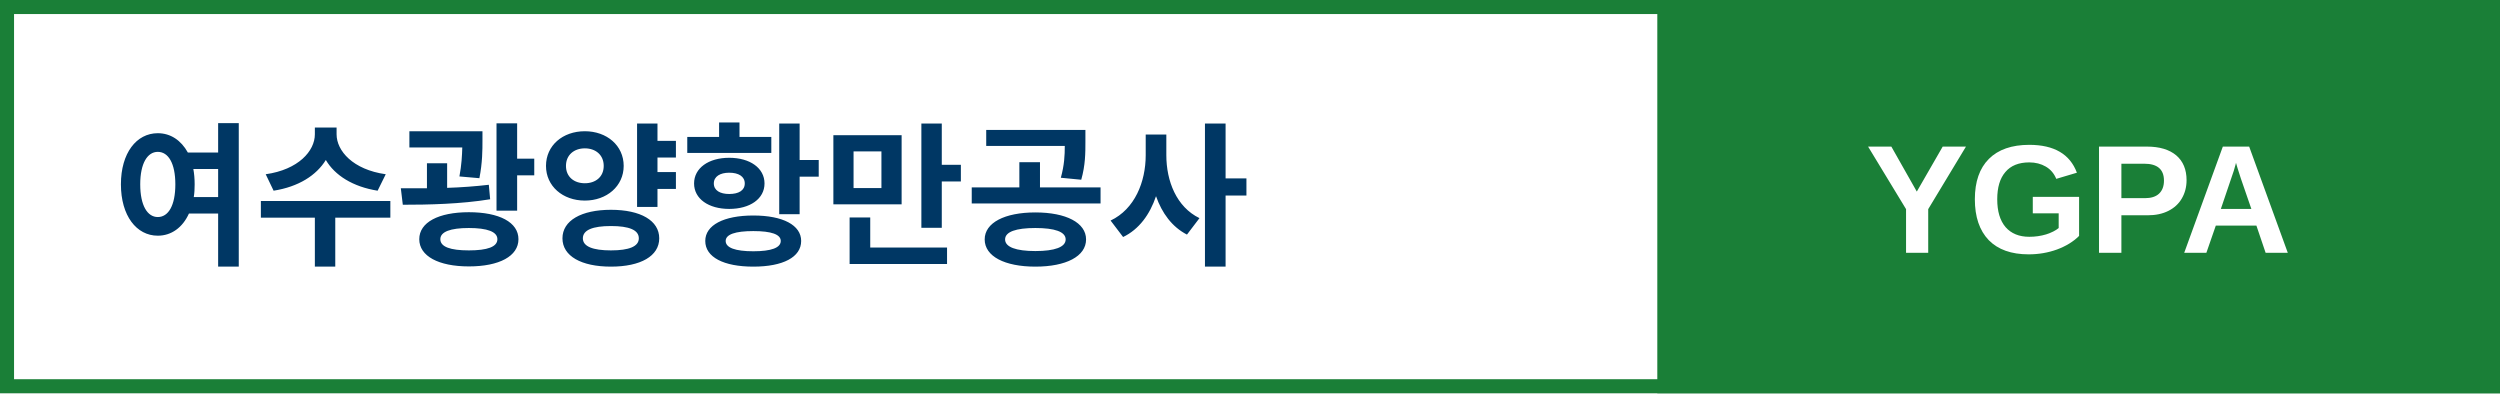
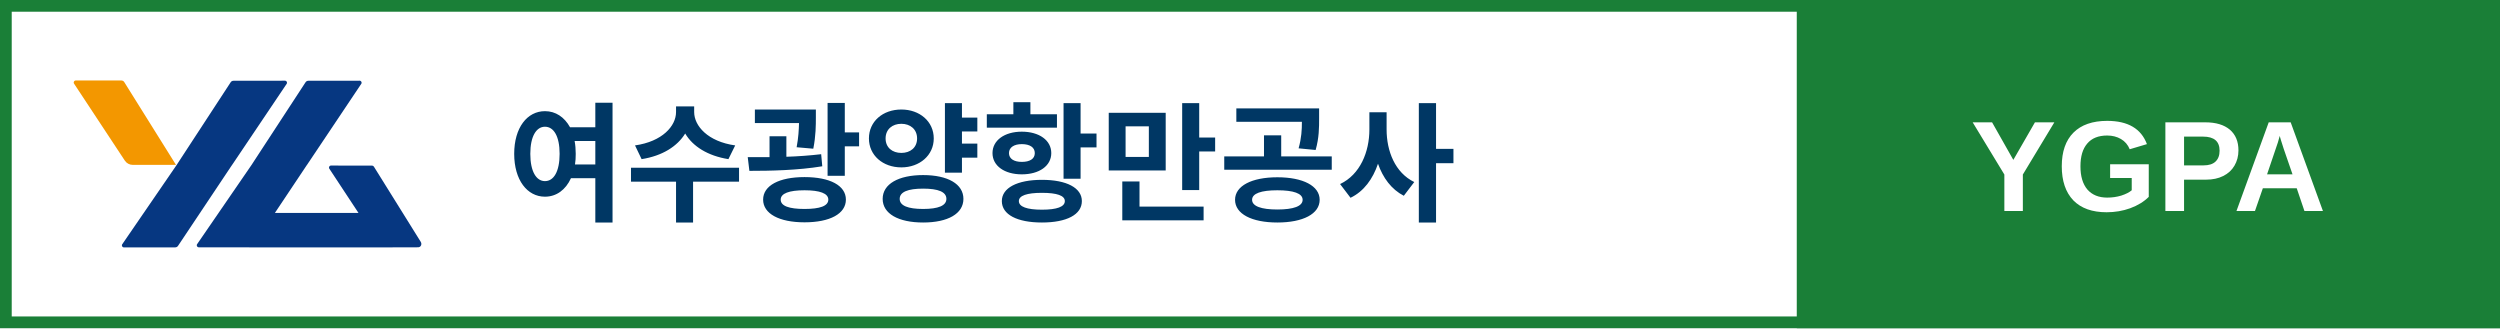
- <svg xmlns="http://www.w3.org/2000/svg" width="178" height="28" viewBox="0 0 178 28" role="img" aria-label="여수광양항만공사 YGPA">
+ <svg xmlns="http://www.w3.org/2000/svg" width="213.3" height="28" viewBox="0 0 213.3 28" role="img" aria-label="여수광양항만공사 YGPA">
  <defs>
    <clipPath id="badge-shape">
-       <rect width="178" height="28" rx="0" />
+       <rect width="213.3" height="28" rx="0" />
    </clipPath>
  </defs>
  <g clip-path="url(#badge-shape)">
-     <rect width="178" height="28" rx="0" fill="#ffffff" />
-     <path d="M118 0h60v28h-60z" fill="#1a7f37" />
+     <rect width="213.3" height="28" rx="0" fill="#ffffff" />
+     <path d="M153.3 0h60v28h-60z" fill="#1a7f37" />
  </g>
-   <rect x="0.5" y="0.5" width="177" height="27" rx="0" fill="none" stroke="#1a7f37" />
-   <text x="8" y="18" fill="#003764" font-family="-apple-system, BlinkMacSystemFont, 'Segoe UI', 'Noto Sans KR', 'Malgun Gothic', Arial, sans-serif" font-size="11" font-weight="600">여수광양항만공사</text>
-   <text x="148" y="18" fill="#ffffff" text-anchor="middle" font-family="Arial, Helvetica, sans-serif" font-size="11" font-weight="700">YGPA</text>
+   <rect x="0.5" y="0.5" width="212.3" height="27" rx="0" fill="none" stroke="#1a7f37" />
+   <g transform="translate(-23.913 -23.506) scale(0.114173)">
+     <path fill="#063781" d="m422.434 266.184-38.535.051c-.84.004-1.621.426-2.078 1.129l-39.77 60.863h.039l-41.301 60.188c-.68.992.031 2.34 1.234 2.34l38.371-.019c.832 0 1.609-.414 2.07-1.105l40.422-60.547.031.004 40.758-60.574c.668-.992-.043-2.328-1.242-2.328" />
+     <path fill="#f39700" d="M300.176 266.031h-34.148c-1.199 0-1.918 1.336-1.258 2.336l37.965 57.547a7.062 7.062 0 0 0 5.894 3.172h32.332l-38.668-61.879c-.457-.73-1.258-1.176-2.117-1.176" />
+     <path fill="#063781" d="m523.859 386.594-35.02-56.199a1.654 1.654 0 0 0-1.398-.773l-30.664-.019c-1.188 0-1.899 1.324-1.246 2.316l21.82 33.105h-62.5l23.992-35.941h.031l40.555-60.57c.668-.996-.047-2.328-1.246-2.328l-38.324.051c-.84 0-1.625.43-2.086 1.133l-39.766 60.859h.039l-41.301 60.117c-.68.992.027 2.34 1.227 2.34l38.07.051v.023h100.281v-.008l25.551-.07c2.094-.004 3.094-2.309 1.984-4.086" />
+   </g>
+   <text x="43.26" y="18" fill="#003764" font-family="-apple-system, BlinkMacSystemFont, 'Segoe UI', 'Noto Sans KR', 'Malgun Gothic', Arial, sans-serif" font-size="11" font-weight="600">여수광양항만공사</text>
+   <text x="183.3" y="18" fill="#ffffff" text-anchor="middle" font-family="Arial, Helvetica, sans-serif" font-size="11" font-weight="700">YGPA</text>
</svg>
